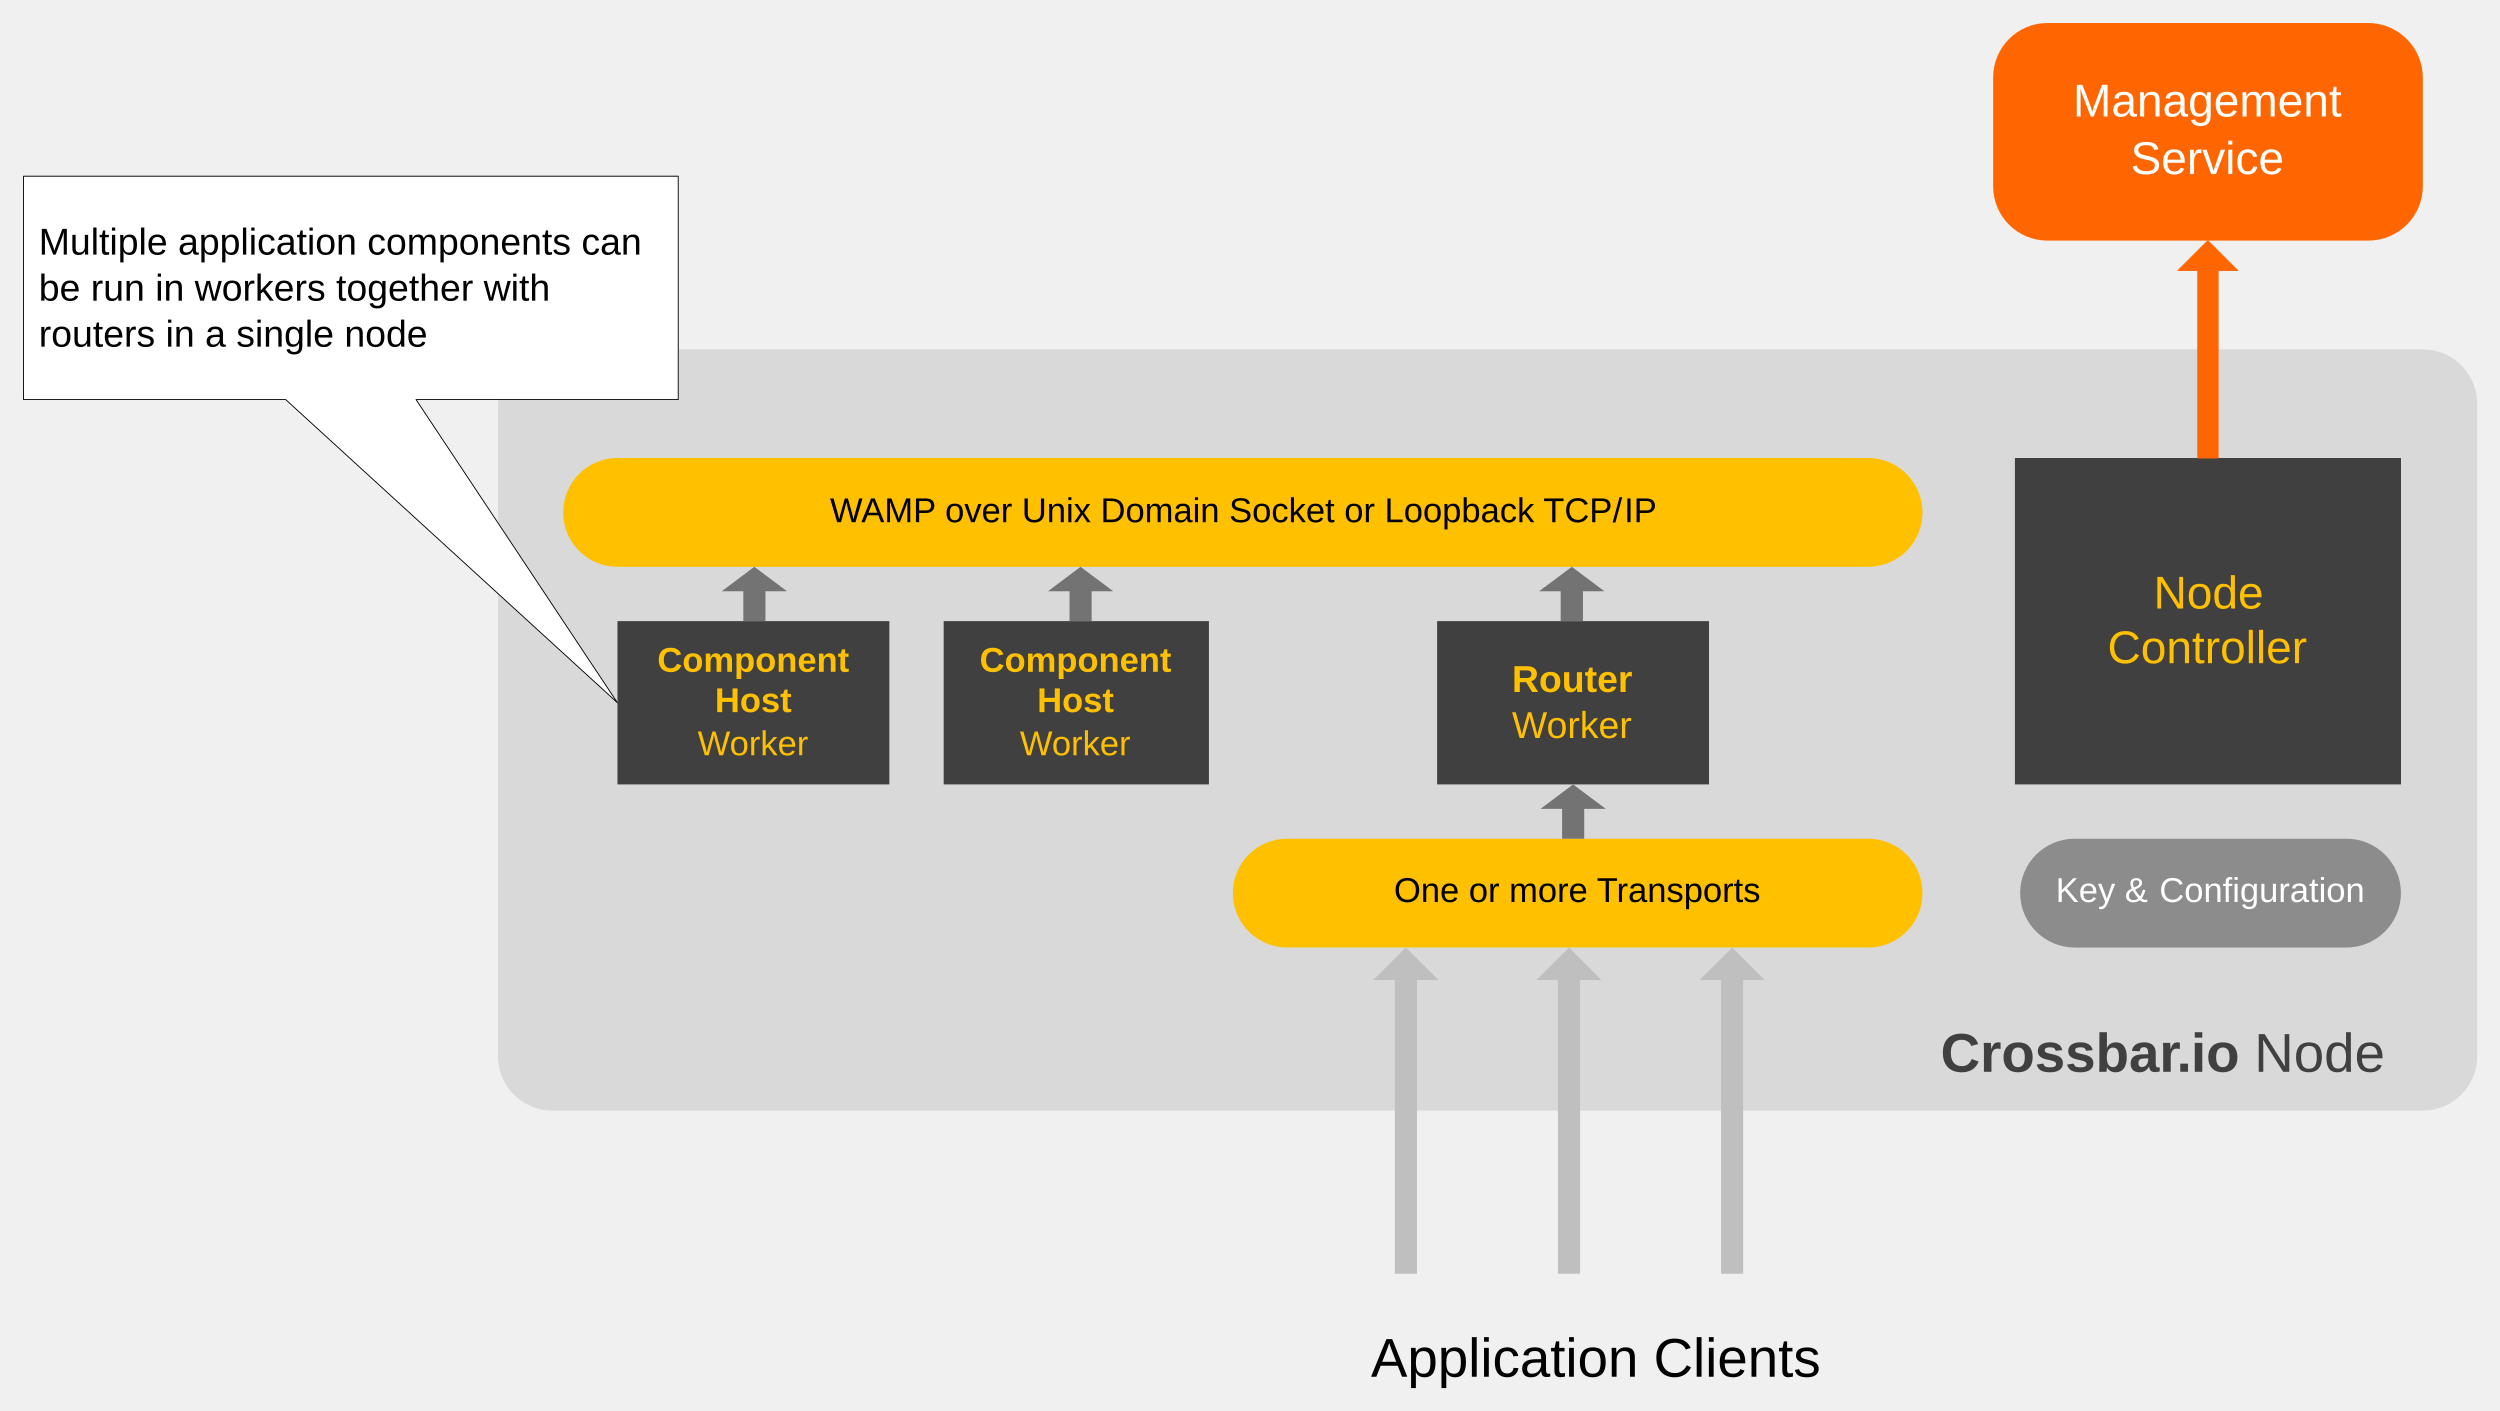
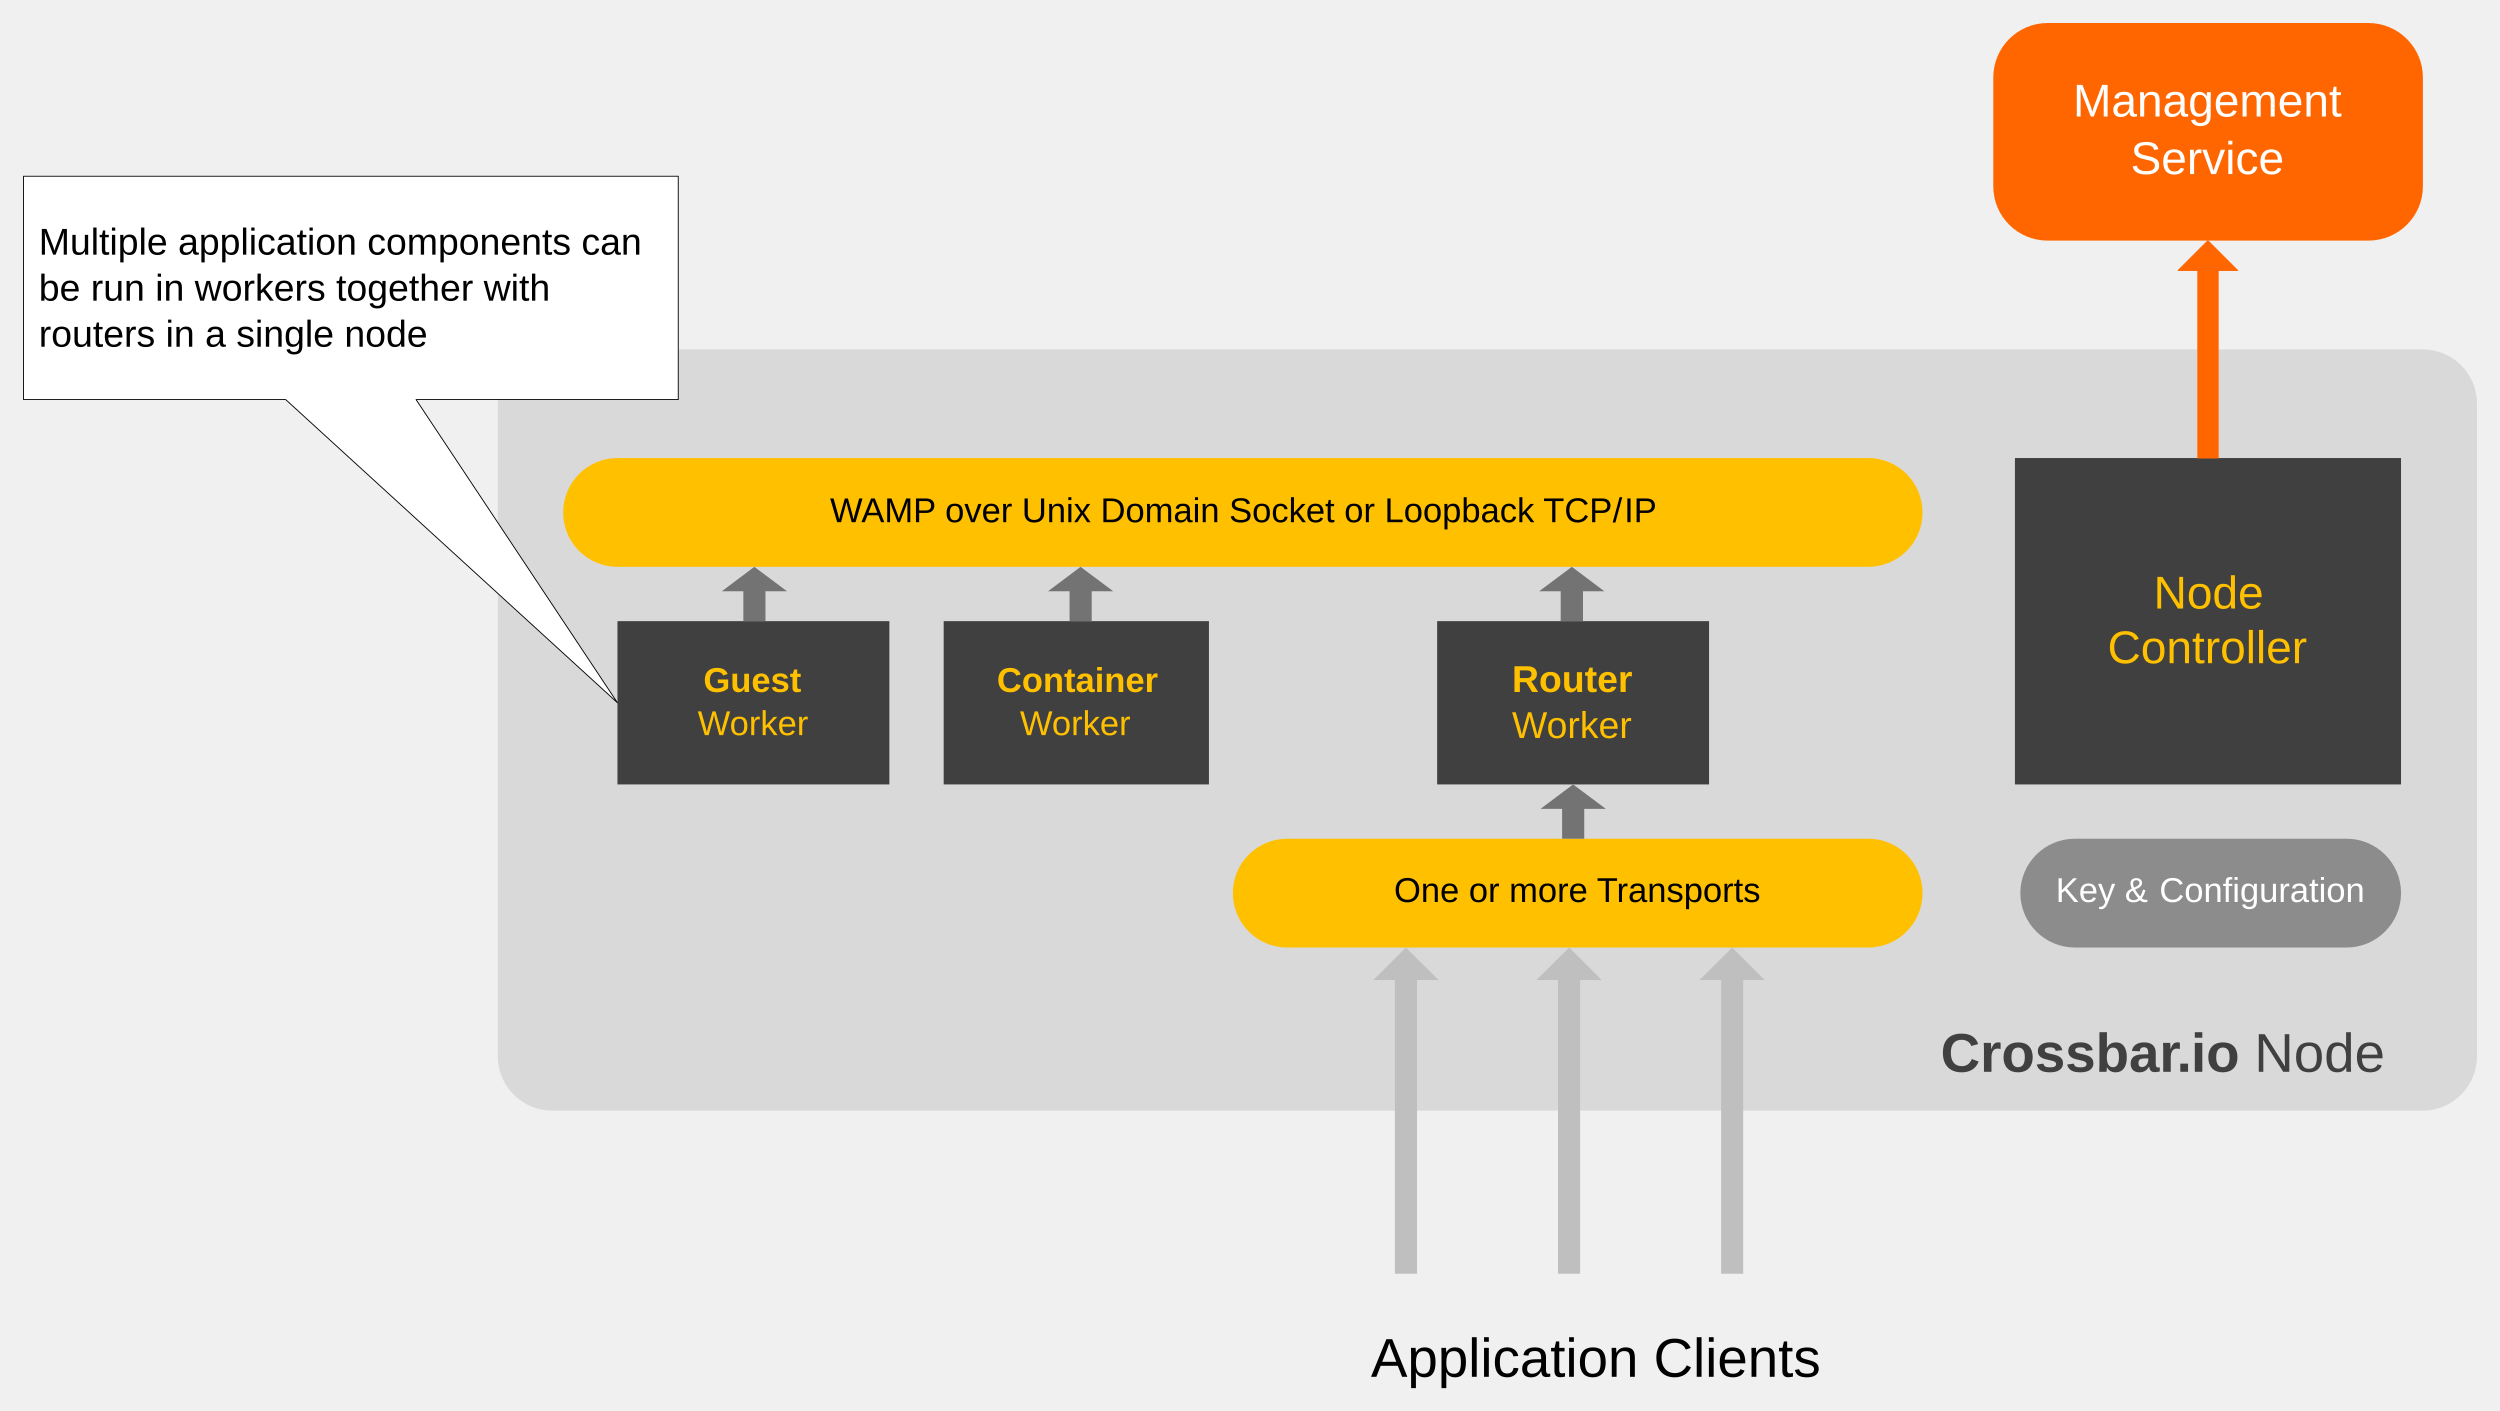
- <svg xmlns="http://www.w3.org/2000/svg" version="1.1" viewBox="0 0 1086.1 612.84">
-   <g transform="translate(127.85 -447.36)">
-     <g transform="translate(-119.76 455.48)">
-       <path d="m1044.5 474.38c13.047 0 23.594-10.625 23.594-23.672v-283.44c0-13.047-10.547-23.594-23.594-23.594h-812.66c-13.047 0-23.594 10.547-23.594 23.594v283.44c0 13.047 10.547 23.672 23.594 23.672h812.66z" fill-rule="evenodd" fill="#d9d9d9" />
-       <path d="m260.16 261.72v70.938h118.12v-70.938h-118.12z" fill-rule="evenodd" fill="#404040" />
-       <text font-weight="bold" xml:space="preserve" font-size="15px" y="283.75" x="277.5" font-family="Arial" fill="#ffc000">Component</text>
-       <text font-weight="bold" xml:space="preserve" font-size="15px" y="301.25" x="302.5" font-family="Arial" fill="#ffc000">Host</text>
-       <text xml:space="preserve" font-size="15px" y="320" x="295" font-family="Arial" fill="#ffc000">Worker</text>
-       <path d="m1011.3 403.52c13.047 0 23.672-10.625 23.672-23.672 0-13.05-10.6-23.6-23.7-23.6h-118.05c-13.047 0-23.672 10.547-23.672 23.594s10.625 23.672 23.672 23.672h118.05z" fill-rule="evenodd" fill="#8c8c8c" />
-       <text xml:space="preserve" font-size="15px" y="383.75" x="885" font-family="Arial" fill="#ffffff">Key </text>
-       <text xml:space="preserve" font-size="15px" y="383.75" x="915" font-family="Arial" fill="#ffffff">&amp; </text>
-       <text xml:space="preserve" font-size="15px" y="383.75" x="930" font-family="Arial" fill="#ffffff">Configuration</text>
-       <path d="m401.88 261.72v70.938h115.23v-70.938h-115.23z" fill-rule="evenodd" fill="#404040" />
-       <text font-weight="bold" xml:space="preserve" font-size="15px" y="283.75" x="417.5" font-family="Arial" fill="#ffc000">Component</text>
-       <text font-weight="bold" xml:space="preserve" font-size="15px" y="301.25" x="442.5" font-family="Arial" fill="#ffc000">Host</text>
-       <text xml:space="preserve" font-size="15px" y="320" x="435" font-family="Arial" fill="#ffc000">Worker</text>
-       <path d="m616.25 261.72v70.938h118.12v-70.938h-118.12z" fill-rule="evenodd" fill="#404040" />
-       <text font-weight="bold" xml:space="preserve" font-size="16.25px" y="292.5" x="648.75" font-family="Arial" fill="#ffc000">Router</text>
-       <text xml:space="preserve" font-size="16.25px" y="312.5" x="648.75" font-family="Arial" fill="#ffc000">Worker</text>
-       <path d="m803.52 403.52c13.047 0 23.594-10.625 23.594-23.672s-10.547-23.594-23.594-23.594h-252.42c-13.05-0.01-23.6 10.54-23.6 23.58 0 13.047 10.547 23.672 23.594 23.672h252.42z" fill-rule="evenodd" fill="#ffc000" />
-       <text xml:space="preserve" font-size="15px" y="383.75" x="597.5" font-family="Arial" fill="#000000">One or more Transports</text>
-       <path d="m867.27 190.86v141.8h167.73v-141.8h-167.73z" fill-rule="evenodd" fill="#404040" />
-       <text xml:space="preserve" font-size="20px" y="256.25" x="927.5" font-family="Arial" fill="#ffc000">Node</text>
-       <text xml:space="preserve" font-size="20px" y="280" x="907.5" font-family="Arial" fill="#ffc000">Controller</text>
-       <path d="m744.45 403.52-14.219 14.141h9.375v127.58h9.609v-127.58h9.375l-14.141-14.141z" fill-rule="evenodd" fill="#bfbfbf" />
-       <path d="m673.59 403.52-14.219 14.141h9.375v127.58h9.609v-127.58h9.375l-14.141-14.141z" fill-rule="evenodd" fill="#bfbfbf" />
-       <path d="m602.66 403.52-14.141 14.141h9.375v127.58h9.609v-127.58h9.375l-14.219-14.141z" fill-rule="evenodd" fill="#bfbfbf" />
-       <path d="m1020.8 96.406c13.047 0 23.672-10.547 23.672-23.594v-47.266c0-13.046-10.7-23.671-23.7-23.671h-139.37c-13.047 0-23.594 10.625-23.594 23.672v47.266c0 13.047 10.547 23.594 23.594 23.594h139.37z" fill-rule="evenodd" fill="#f60" />
-       <text xml:space="preserve" font-size="20px" y="42.5" x="892.5" font-family="Arial" fill="#ffffff">Management</text>
-       <text xml:space="preserve" font-size="20px" y="67.5" x="917.5" font-family="Arial" fill="#ffffff">Service</text>
-       <text font-weight="bold" xml:space="preserve" font-size="23.75px" y="457.5" x="835" font-family="Arial" fill="#404040">Crossbar</text>
-       <text font-weight="bold" xml:space="preserve" font-size="23.75px" y="457.5" x="937.5" font-family="Arial" fill="#404040">.</text>
-       <text font-weight="bold" xml:space="preserve" font-size="23.75px" y="457.5" x="943.75" font-family="Arial" fill="#404040">io </text>
-       <text xml:space="preserve" font-size="23.75px" y="457.5" x="971.25" font-family="Arial" fill="#404040">Node</text>
-       <path d="m951.09 96.406-12.97 12.974h8.594v81.484h8.828v-81.484h8.516l-12.969-12.969z" fill-rule="evenodd" fill="#f60" />
-       <path stroke-linejoin="round" d="m951.09 96.406-12.97 12.974h8.594v81.484h8.828v-81.484h8.516l-12.969-12.969z" stroke="#f60" stroke-linecap="round" stroke-width=".391px" fill="none" />
-       <path d="m319.61 238.12-14.141 10.625h9.375v12.969h9.609v-12.969h9.375l-14.219-10.625z" fill-rule="evenodd" fill="#737373" />
-       <path d="m461.33 238.12-14.141 10.625h9.375v12.969h9.609v-12.969h9.375l-14.219-10.625z" fill-rule="evenodd" fill="#737373" />
-       <path d="m675.31 332.66-14.141 10.625h9.375v12.969h9.609v-12.969h9.375l-14.219-10.625z" fill-rule="evenodd" fill="#737373" />
-       <path d="m674.77 238.12-14.219 10.625h9.375v12.969h9.688v-12.969h9.297l-14.141-10.625z" fill-rule="evenodd" fill="#737373" />
-       <path d="m803.52 238.12c13.047 0 23.594-10.547 23.594-23.594s-10.547-23.672-23.594-23.672h-543.36c-13.047 0-23.594 10.625-23.594 23.672s10.547 23.594 23.594 23.594h543.36z" fill-rule="evenodd" fill="#ffc000" />
-       <text xml:space="preserve" font-size="15px" y="218.75" x="352.5" font-family="Arial" fill="#000000">WAMP over Unix Domain Socket or Loopback TCP</text>
-       <text xml:space="preserve" font-size="15px" y="218.75" x="692.5" font-family="Arial" fill="#000000">/</text>
-       <text xml:space="preserve" font-size="15px" y="218.75" x="697.5" font-family="Arial" fill="#000000">IP</text>
-       <text xml:space="preserve" font-size="23.75px" y="590" x="587.5" font-family="Arial" fill="#000000">Application Clients</text>
-       <path d="m2.109 104.84v-36.406h284.45v97.031h-113.91l87.5 131.72-144.14-131.72h-113.91v-60.625z" fill-rule="evenodd" fill="#fff" />
-       <path stroke-linejoin="round" d="m2.109 104.84v-36.406h284.45v97.031h-113.91l87.5 131.72-144.14-131.72h-113.91v-60.625z" stroke="#000" stroke-linecap="round" stroke-width=".391px" fill="none" />
-       <text xml:space="preserve" font-size="16.25px" y="102.5" x="8.75" font-family="Arial" fill="#000000">Multiple application components can </text>
-       <text xml:space="preserve" font-size="16.25px" y="122.5" x="8.75" font-family="Arial" fill="#000000">be run in workers together with </text>
-       <text xml:space="preserve" font-size="16.25px" y="142.5" x="8.75" font-family="Arial" fill="#000000">routers in a single node</text>
+ <svg xmlns="http://www.w3.org/2000/svg" version="1.1" viewBox="0 0 1086.7 613.18">
+   <g transform="translate(131.23 -443.61)">
+     <g transform="translate(-123.13 451.74)">
+       <path d="m1045 474.64c13.054 0 23.607-10.631 23.607-23.685v-283.6c0-13.054-10.553-23.607-23.607-23.607h-813.11c-13.054 0-23.607 10.553-23.607 23.607v283.6c0 13.054 10.553 23.685 23.607 23.685h813.11z" fill-rule="evenodd" fill="#d9d9d9" />
+       <path d="m260.3 261.87v70.977h118.19v-70.977h-118.19z" fill-rule="evenodd" fill="#404040" />
+       <text font-weight="bold" xml:space="preserve" font-size="15.008px" y="292.665" x="297.667" font-family="Arial" fill="#ffc000">Guest</text>
+       <text xml:space="preserve" font-size="15.008px" y="311.425" x="295.166" font-family="Arial" fill="#ffc000">Worker</text>
+       <path d="m1011.9 403.74c13.054 0 23.685-10.631 23.685-23.685s-10.631-23.607-23.685-23.607h-118.11c-13.054 0-23.685 10.553-23.685 23.607s10.631 23.685 23.685 23.685h118.11z" fill-rule="evenodd" fill="#8c8c8c" />
+       <text xml:space="preserve" font-size="15.008px" y="383.966" x="885.498" font-family="Arial" fill="#ffffff">Key </text>
+       <text xml:space="preserve" font-size="15.008px" y="383.966" x="915.515" font-family="Arial" fill="#ffffff">&amp; </text>
+       <text xml:space="preserve" font-size="15.008px" y="383.966" x="930.523" font-family="Arial" fill="#ffffff">Configuration</text>
+       <path d="m402.1 261.87v70.977h115.3v-70.977h-115.3z" fill-rule="evenodd" fill="#404040" />
+       <text font-weight="bold" xml:space="preserve" font-size="15.008px" y="292.665" x="425.239" font-family="Arial" fill="#ffc000">Container</text>
+       <text xml:space="preserve" font-size="15.008px" y="311.425" x="435.245" font-family="Arial" fill="#ffc000">Worker</text>
+       <path d="m616.6 261.87v70.977h118.19v-70.977h-118.19z" fill-rule="evenodd" fill="#404040" />
+       <text font-weight="bold" xml:space="preserve" font-size="16.259px" y="292.665" x="649.115" font-family="Arial" fill="#ffc000">Router</text>
+       <text xml:space="preserve" font-size="16.259px" y="312.676" x="649.115" font-family="Arial" fill="#ffc000">Worker</text>
+       <path d="m803.97 403.74c13.054 0 23.607-10.631 23.607-23.685s-10.553-23.607-23.607-23.607h-252.56c-13.054 0-23.607 10.553-23.607 23.607s10.553 23.685 23.607 23.685h252.56z" fill-rule="evenodd" fill="#ffc000" />
+       <text xml:space="preserve" font-size="15.008px" y="383.966" x="597.836" font-family="Arial" fill="#000000">One or more Transports</text>
+       <path d="m867.75 190.97v141.88h167.83v-141.88h-167.83z" fill-rule="evenodd" fill="#404040" />
+       <text xml:space="preserve" font-size="20.011px" y="256.394" x="928.022" font-family="Arial" fill="#ffc000">Node</text>
+       <text xml:space="preserve" font-size="20.011px" y="280.158" x="908.01" font-family="Arial" fill="#ffc000">Controller</text>
+       <path d="m744.87 403.74-14.227 14.149h9.38v127.65h9.615v-127.65h9.38l-14.149-14.149z" fill-rule="evenodd" fill="#bfbfbf" />
+       <path d="m673.97 403.74-14.227 14.149h9.38v127.65h9.615v-127.65h9.38l-14.149-14.149z" fill-rule="evenodd" fill="#bfbfbf" />
+       <path d="m603 403.74-14.149 14.149h9.38v127.65h9.615v-127.65h9.38l-14.227-14.149z" fill-rule="evenodd" fill="#bfbfbf" />
+       <path d="m1021.4 96.46c13.054 0 23.685-10.553 23.685-23.607v-47.292c0-13.054-10.631-23.685-23.685-23.685h-139.45c-13.054 0-23.607 10.631-23.607 23.685v47.292c0 13.054 10.553 23.607 23.607 23.607h139.45z" fill-rule="evenodd" fill="#f60" />
+       <text xml:space="preserve" font-size="20.011px" y="42.524" x="893.002" font-family="Arial" fill="#ffffff">Management</text>
+       <text xml:space="preserve" font-size="20.011px" y="67.538" x="918.016" font-family="Arial" fill="#ffffff">Service</text>
+       <text font-weight="bold" xml:space="preserve" font-size="23.763px" y="457.757" x="835.47" font-family="Arial" fill="#404040">Crossbar</text>
+       <text font-weight="bold" xml:space="preserve" font-size="23.763px" y="457.757" x="938.027" font-family="Arial" fill="#404040">.</text>
+       <text font-weight="bold" xml:space="preserve" font-size="23.763px" y="457.757" x="944.281" font-family="Arial" fill="#404040">io </text>
+       <text xml:space="preserve" font-size="23.763px" y="457.757" x="971.796" font-family="Arial" fill="#404040">Node</text>
+       <path d="m951.63 96.46-12.976 12.976h8.599v81.53h8.833v-81.53h8.52l-12.976-12.976z" fill-rule="evenodd" fill="#f60" />
+       <path stroke-linejoin="round" d="m951.63 96.46-12.976 12.976h8.599v81.53h8.833v-81.53h8.52l-12.976-12.976z" stroke="#f60" stroke-linecap="round" stroke-width=".391px" fill="none" />
+       <path d="m319.79 238.26-14.149 10.631h9.38v12.976h9.615v-12.976h9.38l-14.227-10.631z" fill-rule="evenodd" fill="#737373" />
+       <path d="m461.59 238.26-14.149 10.631h9.38v12.976h9.615v-12.976h9.38l-14.227-10.631z" fill-rule="evenodd" fill="#737373" />
+       <path d="m675.69 332.84-14.149 10.631h9.38v12.976h9.615v-12.976h9.38l-14.227-10.631z" fill-rule="evenodd" fill="#737373" />
+       <path d="m675.15 238.26-14.227 10.631h9.38v12.976h9.693v-12.976h9.302l-14.149-10.631z" fill-rule="evenodd" fill="#737373" />
+       <path d="m803.97 238.26c13.054 0 23.607-10.553 23.607-23.607s-10.553-23.685-23.607-23.685h-543.66c-13.054 0-23.607 10.631-23.607 23.685s10.553 23.607 23.607 23.607h543.66z" fill-rule="evenodd" fill="#ffc000" />
+       <text xml:space="preserve" font-size="15.008px" y="218.873" x="352.698" font-family="Arial" fill="#000000">WAMP over Unix Domain Socket or Loopback TCP</text>
+       <text xml:space="preserve" font-size="15.008px" y="218.873" x="692.89" font-family="Arial" fill="#000000">/</text>
+       <text xml:space="preserve" font-size="15.008px" y="218.873" x="697.892" font-family="Arial" fill="#000000">IP</text>
+       <text xml:space="preserve" font-size="23.763px" y="590.332" x="587.83" font-family="Arial" fill="#000000">Application Clients</text>
+       <path d="m2.111 104.9v-36.427h284.61v97.086h-113.97l87.549 131.79-144.22-131.79h-113.97v-60.659z" fill-rule="evenodd" fill="#fff" />
+       <path stroke-linejoin="round" d="m2.111 104.9v-36.427h284.61v97.086h-113.97l87.549 131.79-144.22-131.79h-113.97v-60.659z" stroke="#000" stroke-linecap="round" stroke-width=".391px" fill="none" />
+       <text xml:space="preserve" font-size="16.259px" y="102.558" x="8.755" font-family="Arial" fill="#000000">Multiple application components can </text>
+       <text xml:space="preserve" font-size="16.259px" y="122.569" x="8.755" font-family="Arial" fill="#000000">be run in workers together with </text>
+       <text xml:space="preserve" font-size="16.259px" y="142.58" x="8.755" font-family="Arial" fill="#000000">routers in a single node</text>
    </g>
  </g>
</svg>
